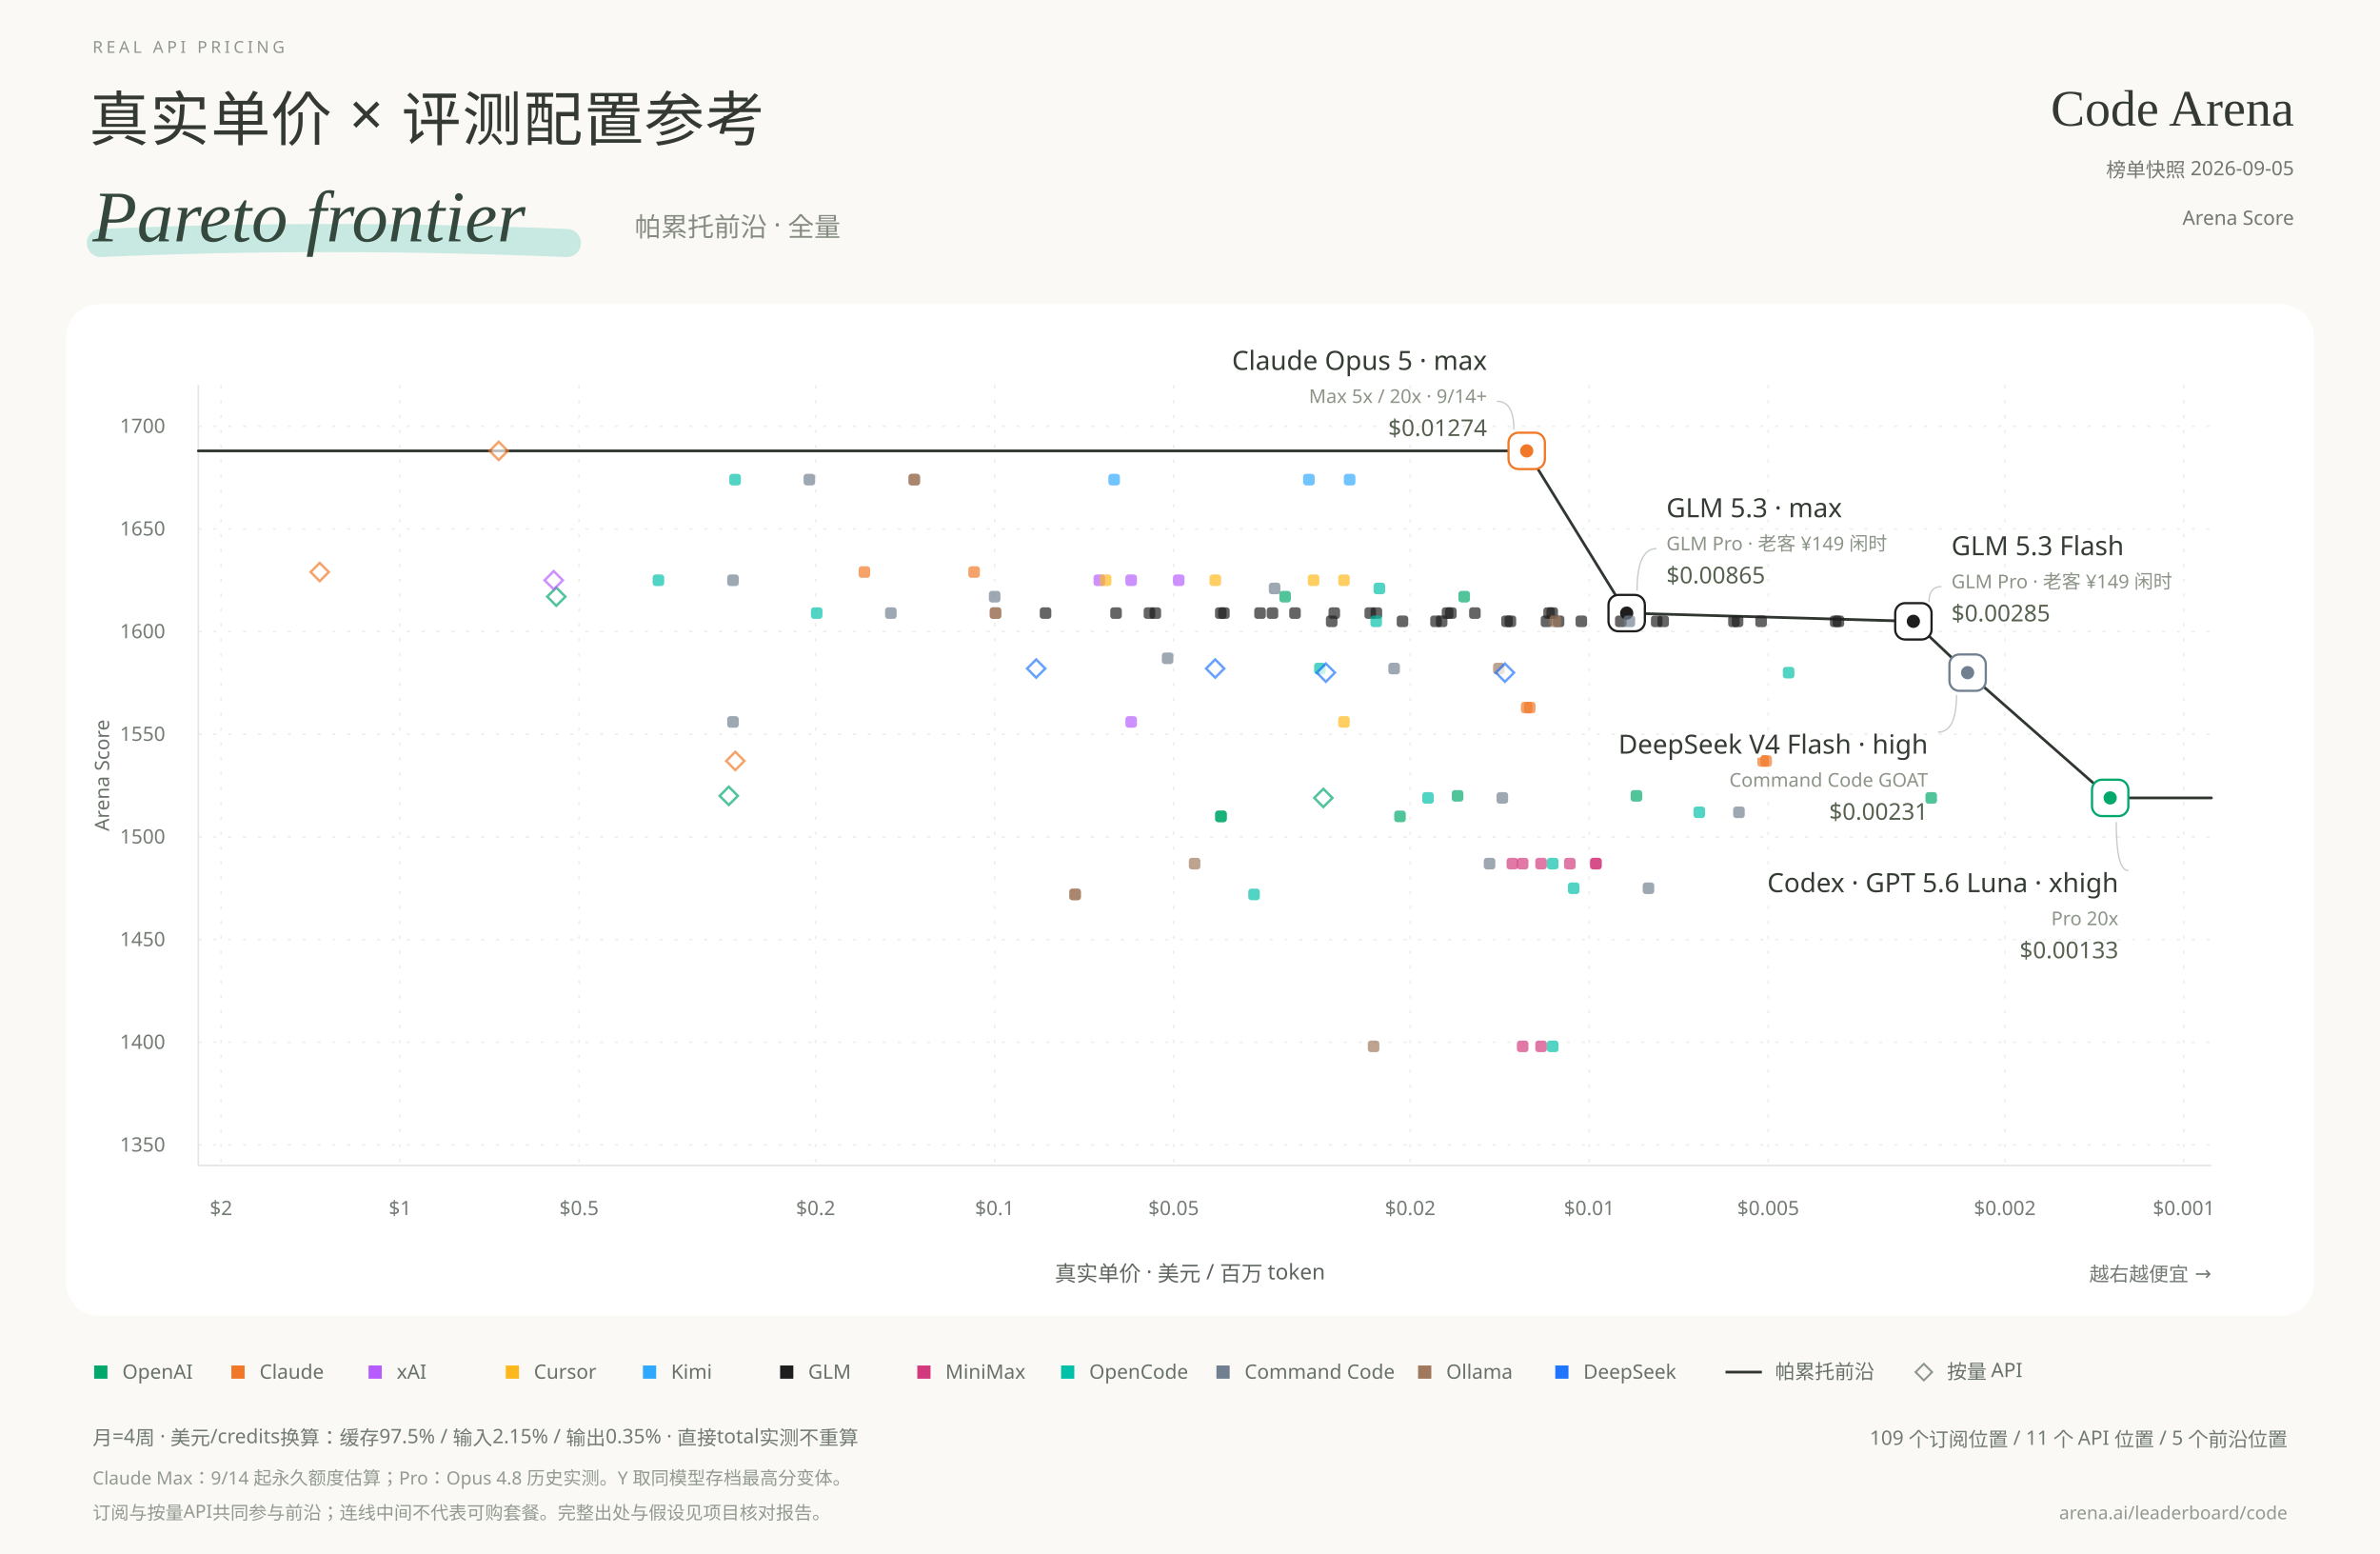
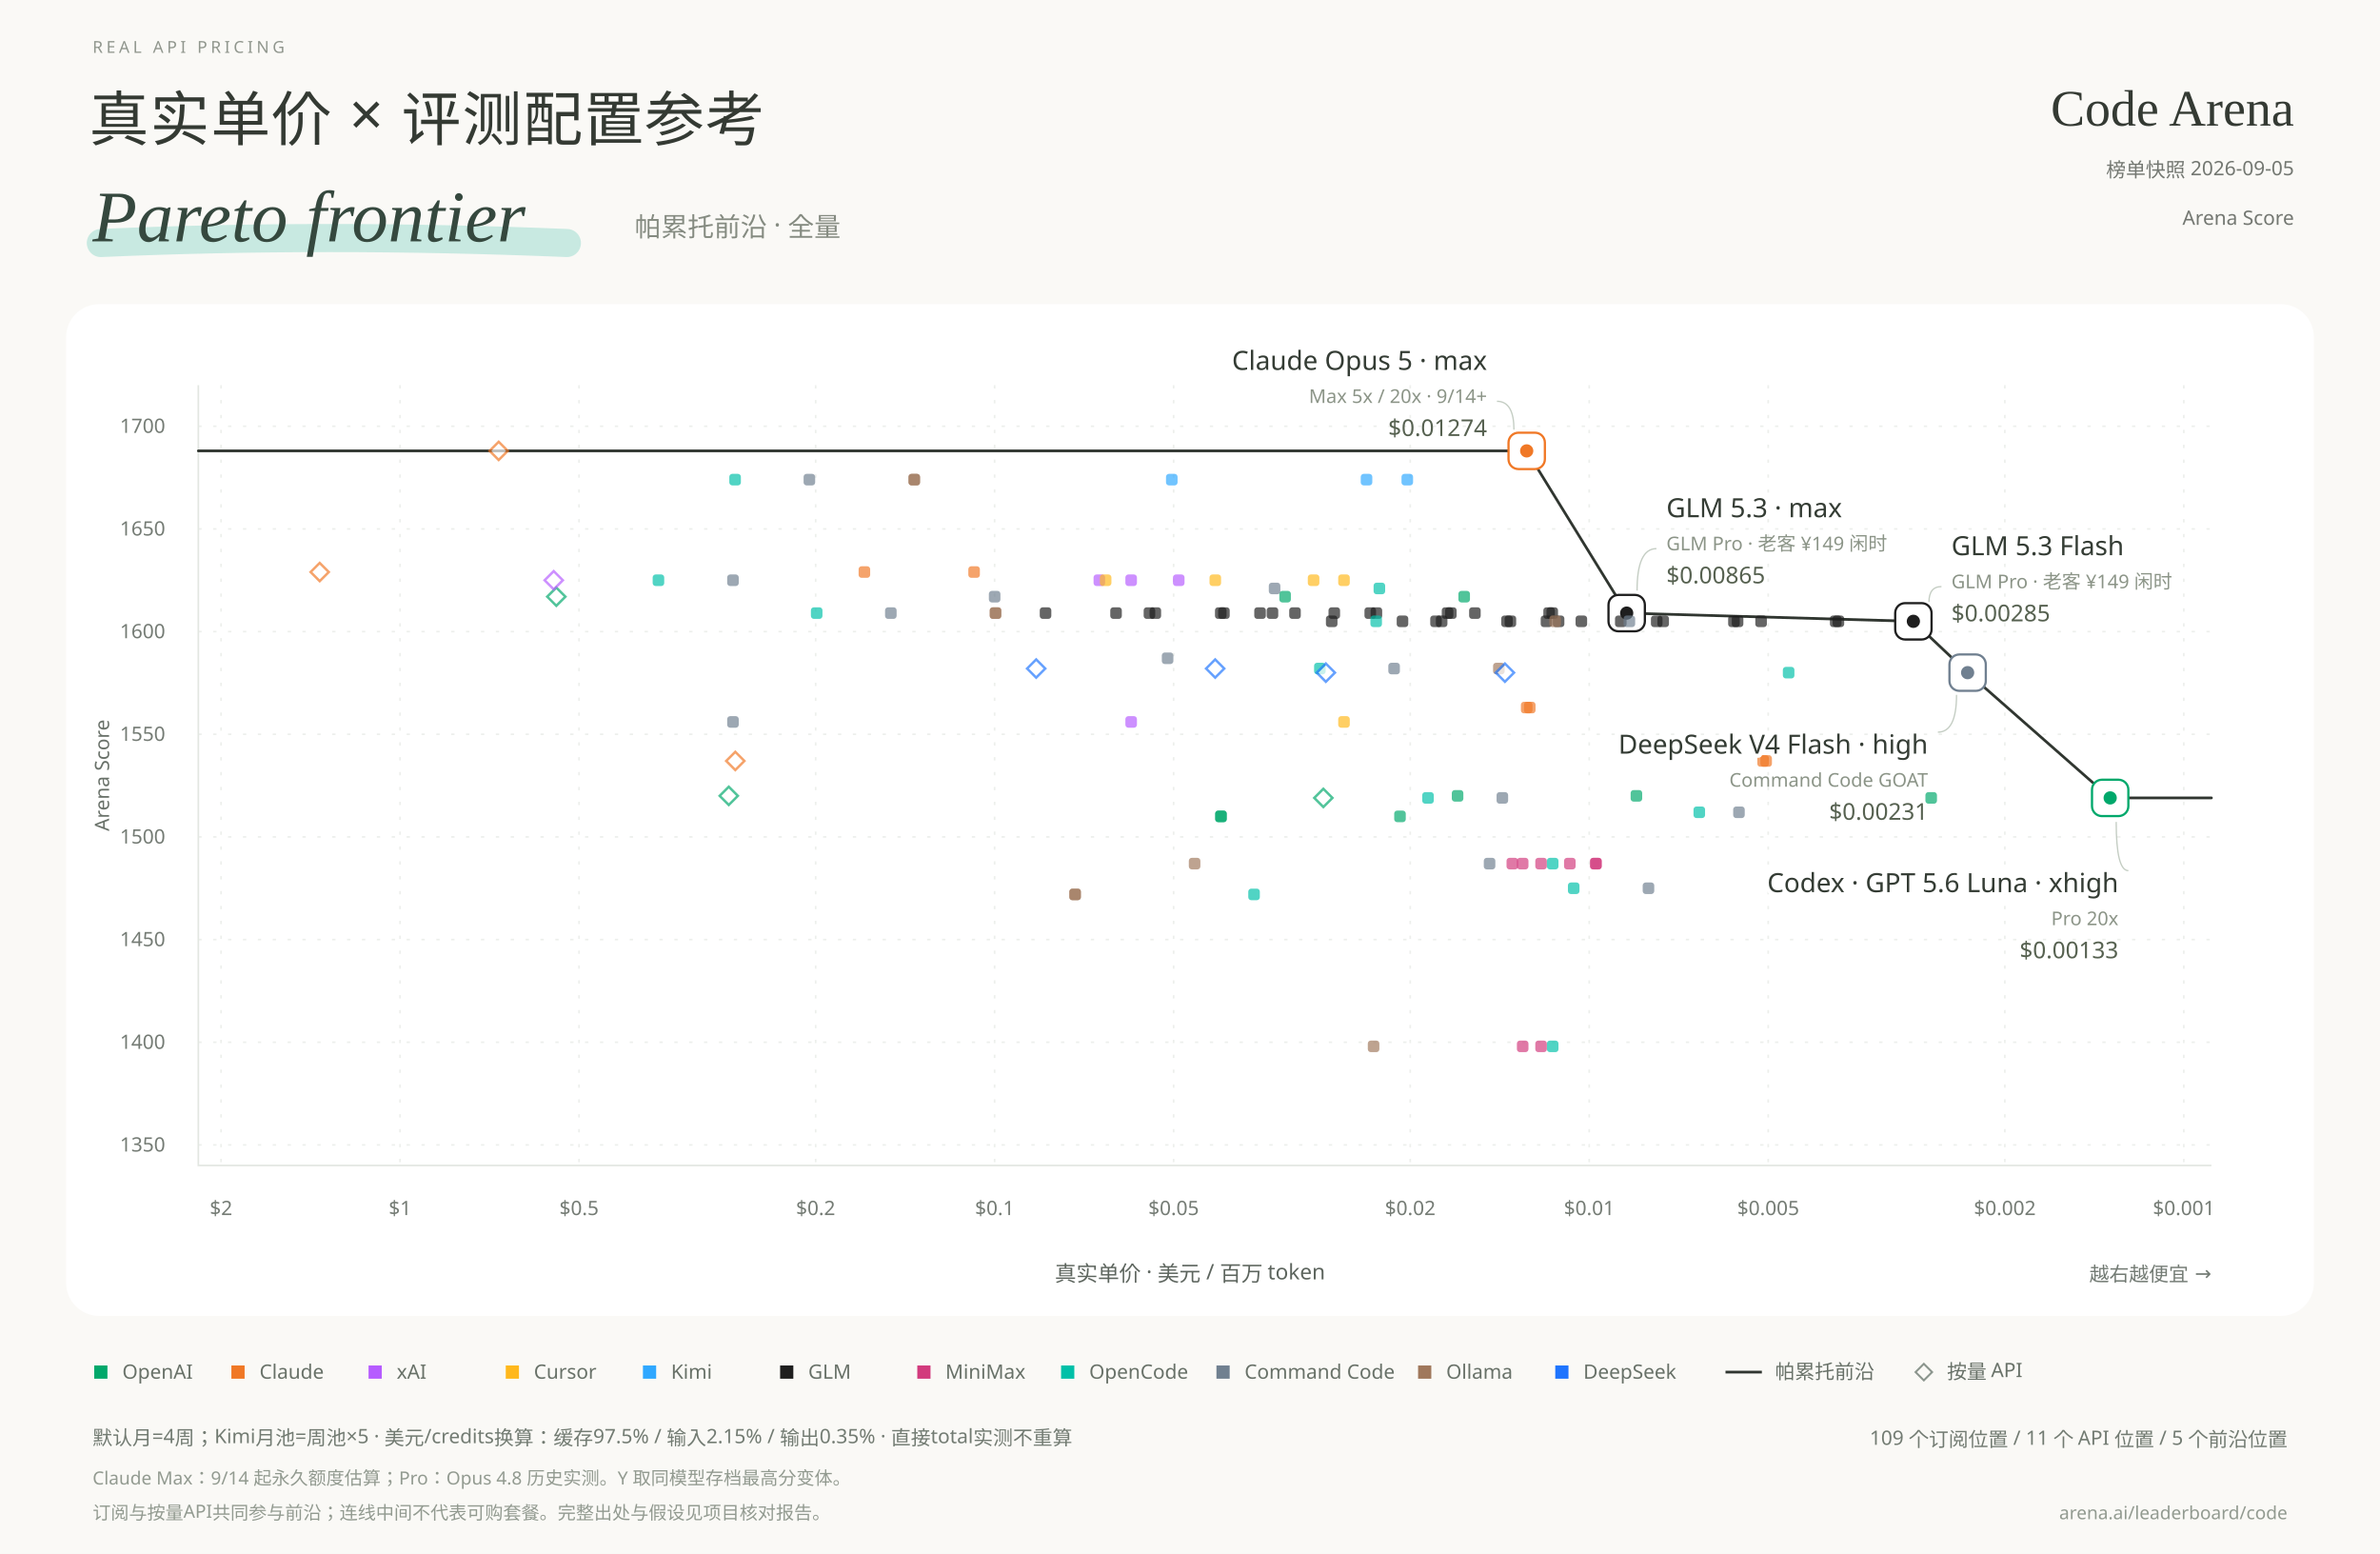
<svg xmlns="http://www.w3.org/2000/svg" width="1440" height="940" viewBox="0 0 1440 940" role="img" aria-labelledby="title desc">
  <style>text{font-family:"Microsoft YaHei","Segoe UI",sans-serif} .serif{font-family:"Times New Roman",serif} .number{font-family:"Segoe UI",sans-serif;font-variant-numeric:tabular-nums} .label-name{paint-order:stroke;stroke:#fff;stroke-width:5px;stroke-linejoin:round} .point:hover{opacity:1}</style>
  <rect width="1440" height="940" fill="#FAF9F6" />
  <text x="56.000" y="32.000" font-size="10" fill="#90968D" text-anchor="start" font-weight="400" letter-spacing="2.1">REAL API PRICING</text>
  <text x="54.000" y="85.000" font-size="36" fill="#343A33" text-anchor="start" font-weight="300" letter-spacing=".8">真实单价 × 评测配置参考</text>
  <path d="M61 147 Q197 141 343 147" stroke="#9FDDD0" stroke-width="17" stroke-linecap="round" opacity=".55" fill="none" />
  <text x="56.000" y="146.000" font-size="44" fill="#35483E" text-anchor="start" font-weight="400" class="serif" font-style="italic">Pareto frontier</text>
  <text x="384.000" y="143.000" font-size="16" fill="#858B81" text-anchor="start" font-weight="300">帕累托前沿 · 全量</text>
  <text x="1388.000" y="76.000" font-size="31" fill="#343A33" text-anchor="end" font-weight="400" class="serif">Code Arena</text>
  <text x="1388.000" y="107.000" font-size="12" fill="#737771" text-anchor="end" font-weight="400">榜单快照  2026-09-05</text>
  <text x="1388.000" y="136.000" font-size="12" fill="#737771" text-anchor="end" font-weight="400">Arena Score</text>
  <rect x="40" y="184" width="1360" height="612" rx="20" fill="#FFFFFF" />
  <path d="M1321.304 233V705" stroke="#E8EBE7" stroke-dasharray="2 7" opacity=".8" />
  <text x="1321.304" y="735.000" font-size="12" fill="#747B74" text-anchor="middle" font-weight="400" class="number">$0.001</text>
  <path d="M1213.008 233V705" stroke="#E8EBE7" stroke-dasharray="2 7" opacity=".8" />
  <text x="1213.008" y="735.000" font-size="12" fill="#747B74" text-anchor="middle" font-weight="400" class="number">$0.002</text>
  <path d="M1069.848 233V705" stroke="#E8EBE7" stroke-dasharray="2 7" opacity=".8" />
  <text x="1069.848" y="735.000" font-size="12" fill="#747B74" text-anchor="middle" font-weight="400" class="number">$0.005</text>
  <path d="M961.552 233V705" stroke="#E8EBE7" stroke-dasharray="2 7" opacity=".8" />
  <text x="961.552" y="735.000" font-size="12" fill="#747B74" text-anchor="middle" font-weight="400" class="number">$0.01</text>
  <path d="M853.255 233V705" stroke="#E8EBE7" stroke-dasharray="2 7" opacity=".8" />
  <text x="853.255" y="735.000" font-size="12" fill="#747B74" text-anchor="middle" font-weight="400" class="number">$0.02</text>
  <path d="M710.095 233V705" stroke="#E8EBE7" stroke-dasharray="2 7" opacity=".8" />
  <text x="710.095" y="735.000" font-size="12" fill="#747B74" text-anchor="middle" font-weight="400" class="number">$0.05</text>
  <path d="M601.799 233V705" stroke="#E8EBE7" stroke-dasharray="2 7" opacity=".8" />
  <text x="601.799" y="735.000" font-size="12" fill="#747B74" text-anchor="middle" font-weight="400" class="number">$0.1</text>
  <path d="M493.503 233V705" stroke="#E8EBE7" stroke-dasharray="2 7" opacity=".8" />
  <text x="493.503" y="735.000" font-size="12" fill="#747B74" text-anchor="middle" font-weight="400" class="number">$0.2</text>
  <path d="M350.343 233V705" stroke="#E8EBE7" stroke-dasharray="2 7" opacity=".8" />
  <text x="350.343" y="735.000" font-size="12" fill="#747B74" text-anchor="middle" font-weight="400" class="number">$0.5</text>
  <path d="M242.047 233V705" stroke="#E8EBE7" stroke-dasharray="2 7" opacity=".8" />
  <text x="242.047" y="735.000" font-size="12" fill="#747B74" text-anchor="middle" font-weight="400" class="number">$1</text>
  <path d="M133.751 233V705" stroke="#E8EBE7" stroke-dasharray="2 7" opacity=".8" />
  <text x="133.751" y="735.000" font-size="12" fill="#747B74" text-anchor="middle" font-weight="400" class="number">$2</text>
  <path d="M120 692.579H1338" stroke="#E8EBE7" stroke-dasharray="2 7" opacity=".8" />
  <text x="100.000" y="696.579" font-size="12" fill="#747B74" text-anchor="end" font-weight="400" class="number">1350</text>
  <path d="M120 630.474H1338" stroke="#E8EBE7" stroke-dasharray="2 7" opacity=".8" />
  <text x="100.000" y="634.474" font-size="12" fill="#747B74" text-anchor="end" font-weight="400" class="number">1400</text>
  <path d="M120 568.368H1338" stroke="#E8EBE7" stroke-dasharray="2 7" opacity=".8" />
  <text x="100.000" y="572.368" font-size="12" fill="#747B74" text-anchor="end" font-weight="400" class="number">1450</text>
  <path d="M120 506.263H1338" stroke="#E8EBE7" stroke-dasharray="2 7" opacity=".8" />
  <text x="100.000" y="510.263" font-size="12" fill="#747B74" text-anchor="end" font-weight="400" class="number">1500</text>
  <path d="M120 444.158H1338" stroke="#E8EBE7" stroke-dasharray="2 7" opacity=".8" />
  <text x="100.000" y="448.158" font-size="12" fill="#747B74" text-anchor="end" font-weight="400" class="number">1550</text>
  <path d="M120 382.053H1338" stroke="#E8EBE7" stroke-dasharray="2 7" opacity=".8" />
  <text x="100.000" y="386.053" font-size="12" fill="#747B74" text-anchor="end" font-weight="400" class="number">1600</text>
  <path d="M120 319.947H1338" stroke="#E8EBE7" stroke-dasharray="2 7" opacity=".8" />
  <text x="100.000" y="323.947" font-size="12" fill="#747B74" text-anchor="end" font-weight="400" class="number">1650</text>
  <path d="M120 257.842H1338" stroke="#E8EBE7" stroke-dasharray="2 7" opacity=".8" />
  <text x="100.000" y="261.842" font-size="12" fill="#747B74" text-anchor="end" font-weight="400" class="number">1700</text>
  <path d="M120 233V705H1338" fill="none" stroke="#E3E7E2" />
  <text x="66.000" y="469.000" font-size="12" fill="#697169" text-anchor="middle" font-weight="400" transform="rotate(-90 66 469.0)">Arena Score</text>
  <text x="720.000" y="775.000" font-size="13" fill="#5D655E" text-anchor="middle" font-weight="400">真实单价 · 美元 / 百万 token</text>
  <text x="1338.000" y="775.000" font-size="12" fill="#737B74" text-anchor="end" font-weight="400">越右越便宜 →</text>
  <path id="frontier" d="M120.000,272.747 L923.717,272.747 L984.210,370.874 L1157.672,375.842 L1190.494,406.895 L1276.748,482.663 L1338.000,482.663" fill="none" stroke="#303630" stroke-width="1.65" stroke-linecap="round" stroke-linejoin="round" />
  <g class="point" data-billing="subscription" data-frontier="false" data-price="0.03247" data-score="1617" data-x="777.545" data-y="360.937" transform="translate(777.545 360.937)">
    <rect x="-3.5" y="-3.5" width="7" height="7" rx="1.8" fill="#00A86B" opacity=".68" />
  </g>
  <g class="point" data-billing="subscription" data-frontier="false" data-price="0.01623" data-score="1617" data-x="885.889" data-y="360.937" transform="translate(885.889 360.937)">
    <rect x="-3.5" y="-3.5" width="7" height="7" rx="1.8" fill="#00A86B" opacity=".68" />
  </g>
  <g class="point" data-billing="subscription" data-frontier="false" data-price="0.00266" data-score="1519" data-x="1168.452" data-y="482.663" transform="translate(1168.452 482.663)">
    <rect x="-3.5" y="-3.5" width="7" height="7" rx="1.8" fill="#00A86B" opacity=".68" />
  </g>
  <g class="point" data-billing="subscription" data-frontier="true" data-price="0.00133" data-score="1519" data-x="1276.748" data-y="482.663" transform="translate(1276.748 482.663)">
    <rect x="-11" y="-11" width="22" height="22" rx="6" fill="#FFF" stroke="#00A86B" stroke-width="1.35" />
    <circle r="4" fill="#00A86B" />
  </g>
  <g class="point" data-billing="subscription" data-frontier="false" data-price="0.01259" data-score="1563" data-x="925.567" data-y="428.011" transform="translate(925.567 428.011)">
    <rect x="-3.5" y="-3.5" width="7" height="7" rx="1.8" fill="#F07826" opacity=".68" />
  </g>
  <g class="point" data-billing="subscription" data-frontier="true" data-price="0.01274" data-score="1688" data-x="923.717" data-y="272.747" transform="translate(923.717 272.747)">
    <rect x="-11" y="-11" width="22" height="22" rx="6" fill="#FFF" stroke="#F07826" stroke-width="1.35" />
    <circle r="4" fill="#F07826" />
  </g>
  <g class="point" data-billing="subscription" data-frontier="false" data-price="0.05894" data-score="1625" data-x="684.395" data-y="351.000" transform="translate(684.395 351.000)">
    <rect x="-3.5" y="-3.5" width="7" height="7" rx="1.8" fill="#B65CFF" opacity=".68" />
  </g>
  <g class="point" data-billing="subscription" data-frontier="false" data-price="0.04902" data-score="1625" data-x="713.188" data-y="351.000" transform="translate(713.188 351.000)">
    <rect x="-3.5" y="-3.5" width="7" height="7" rx="1.8" fill="#B65CFF" opacity=".68" />
  </g>
  <g class="point" data-billing="subscription" data-frontier="false" data-price="0.06667" data-score="1625" data-x="665.141" data-y="351.000" transform="translate(665.141 351.000)">
    <rect x="-3.5" y="-3.5" width="7" height="7" rx="1.8" fill="#B65CFF" opacity=".68" />
  </g>
  <g class="point" data-billing="subscription" data-frontier="false" data-price="0.02585" data-score="1625" data-x="813.168" data-y="351.000" transform="translate(813.168 351.000)">
    <rect x="-3.5" y="-3.5" width="7" height="7" rx="1.8" fill="#FFB81C" opacity=".68" />
  </g>
  <g class="point" data-billing="subscription" data-frontier="false" data-price="0.06506" data-score="1625" data-x="668.960" data-y="351.000" transform="translate(668.960 351.000)">
    <rect x="-3.5" y="-3.5" width="7" height="7" rx="1.8" fill="#FFB81C" opacity=".68" />
  </g>
  <g class="point" data-billing="subscription" data-frontier="false" data-price="0.04255" data-score="1625" data-x="735.303" data-y="351.000" transform="translate(735.303 351.000)">
    <rect x="-3.5" y="-3.5" width="7" height="7" rx="1.8" fill="#FFB81C" opacity=".68" />
  </g>
  <g class="point" data-billing="subscription" data-frontier="false" data-price="0.02908" data-score="1625" data-x="794.772" data-y="351.000" transform="translate(794.772 351.000)">
    <rect x="-3.5" y="-3.5" width="7" height="7" rx="1.8" fill="#FFB81C" opacity=".68" />
  </g>
-   <g class="point" data-billing="subscription" data-frontier="false" data-price="0.02529" data-score="1674" data-x="816.590" data-y="290.137" transform="translate(816.590 290.137)">
+   <g class="point" data-billing="subscription" data-frontier="false" data-price="0.02023" data-score="1674" data-x="851.469" data-y="290.137" transform="translate(851.469 290.137)">
    <rect x="-3.5" y="-3.5" width="7" height="7" rx="1.8" fill="#2FA8FF" opacity=".68" />
  </g>
-   <g class="point" data-billing="subscription" data-frontier="false" data-price="0.06295" data-score="1674" data-x="674.111" data-y="290.137" transform="translate(674.111 290.137)">
+   <g class="point" data-billing="subscription" data-frontier="false" data-price="0.05036" data-score="1674" data-x="708.975" data-y="290.137" transform="translate(708.975 290.137)">
    <rect x="-3.5" y="-3.5" width="7" height="7" rx="1.8" fill="#2FA8FF" opacity=".68" />
  </g>
-   <g class="point" data-billing="subscription" data-frontier="false" data-price="0.02961" data-score="1674" data-x="791.950" data-y="290.137" transform="translate(791.950 290.137)">
+   <g class="point" data-billing="subscription" data-frontier="false" data-price="0.02369" data-score="1674" data-x="826.801" data-y="290.137" transform="translate(826.801 290.137)">
    <rect x="-3.5" y="-3.5" width="7" height="7" rx="1.8" fill="#2FA8FF" opacity=".68" />
  </g>
  <g class="point" data-billing="subscription" data-frontier="false" data-price="0.08211" data-score="1609" data-x="632.595" data-y="370.874" transform="translate(632.595 370.874)">
    <rect x="-3.5" y="-3.5" width="7" height="7" rx="1.8" fill="#1E1E1E" opacity=".68" />
  </g>
  <g class="point" data-billing="subscription" data-frontier="false" data-price="0.05491" data-score="1609" data-x="695.460" data-y="370.874" transform="translate(695.460 370.874)">
    <rect x="-3.5" y="-3.5" width="7" height="7" rx="1.8" fill="#1E1E1E" opacity=".68" />
  </g>
  <g class="point" data-billing="subscription" data-frontier="false" data-price="0.04115" data-score="1609" data-x="740.531" data-y="370.874" transform="translate(740.531 370.874)">
    <rect x="-3.5" y="-3.5" width="7" height="7" rx="1.8" fill="#1E1E1E" opacity=".68" />
  </g>
  <g class="point" data-billing="subscription" data-frontier="false" data-price="0.02711" data-score="1605" data-x="805.732" data-y="375.842" transform="translate(805.732 375.842)">
    <rect x="-3.5" y="-3.5" width="7" height="7" rx="1.8" fill="#1E1E1E" opacity=".68" />
  </g>
  <g class="point" data-billing="subscription" data-frontier="false" data-price="0.0181" data-score="1605" data-x="868.851" data-y="375.842" transform="translate(868.851 375.842)">
    <rect x="-3.5" y="-3.5" width="7" height="7" rx="1.8" fill="#1E1E1E" opacity=".68" />
  </g>
  <g class="point" data-billing="subscription" data-frontier="false" data-price="0.01357" data-score="1605" data-x="913.856" data-y="375.842" transform="translate(913.856 375.842)">
    <rect x="-3.5" y="-3.5" width="7" height="7" rx="1.8" fill="#1E1E1E" opacity=".68" />
  </g>
  <g class="point" data-billing="subscription" data-frontier="false" data-price="0.0341" data-score="1609" data-x="769.892" data-y="370.874" transform="translate(769.892 370.874)">
    <rect x="-3.5" y="-3.5" width="7" height="7" rx="1.8" fill="#1E1E1E" opacity=".68" />
  </g>
  <g class="point" data-billing="subscription" data-frontier="false" data-price="0.0228" data-score="1609" data-x="832.784" data-y="370.874" transform="translate(832.784 370.874)">
    <rect x="-3.5" y="-3.5" width="7" height="7" rx="1.8" fill="#1E1E1E" opacity=".68" />
  </g>
  <g class="point" data-billing="subscription" data-frontier="false" data-price="0.01709" data-score="1609" data-x="877.822" data-y="370.874" transform="translate(877.822 370.874)">
    <rect x="-3.5" y="-3.5" width="7" height="7" rx="1.8" fill="#1E1E1E" opacity=".68" />
  </g>
  <g class="point" data-billing="subscription" data-frontier="false" data-price="0.01126" data-score="1605" data-x="943.010" data-y="375.842" transform="translate(943.010 375.842)">
    <rect x="-3.5" y="-3.5" width="7" height="7" rx="1.8" fill="#1E1E1E" opacity=".68" />
  </g>
  <g class="point" data-billing="subscription" data-frontier="false" data-price="0.00751" data-score="1605" data-x="1006.290" data-y="375.842" transform="translate(1006.290 375.842)">
    <rect x="-3.5" y="-3.5" width="7" height="7" rx="1.8" fill="#1E1E1E" opacity=".68" />
  </g>
  <g class="point" data-billing="subscription" data-frontier="false" data-price="0.00563" data-score="1605" data-x="1051.307" data-y="375.842" transform="translate(1051.307 375.842)">
    <rect x="-3.5" y="-3.5" width="7" height="7" rx="1.8" fill="#1E1E1E" opacity=".68" />
  </g>
  <g class="point" data-billing="subscription" data-frontier="false" data-price="0.06249" data-score="1609" data-x="675.257" data-y="370.874" transform="translate(675.257 370.874)">
    <rect x="-3.5" y="-3.5" width="7" height="7" rx="1.8" fill="#1E1E1E" opacity=".68" />
  </g>
  <g class="point" data-billing="subscription" data-frontier="false" data-price="0.04166" data-score="1609" data-x="738.606" data-y="370.874" transform="translate(738.606 370.874)">
    <rect x="-3.5" y="-3.5" width="7" height="7" rx="1.8" fill="#1E1E1E" opacity=".68" />
  </g>
  <g class="point" data-billing="subscription" data-frontier="false" data-price="0.03125" data-score="1609" data-x="783.528" data-y="370.874" transform="translate(783.528 370.874)">
    <rect x="-3.5" y="-3.5" width="7" height="7" rx="1.8" fill="#1E1E1E" opacity=".68" />
  </g>
  <g class="point" data-billing="subscription" data-frontier="false" data-price="0.02061" data-score="1605" data-x="848.561" data-y="375.842" transform="translate(848.561 375.842)">
    <rect x="-3.5" y="-3.5" width="7" height="7" rx="1.8" fill="#1E1E1E" opacity=".68" />
  </g>
  <g class="point" data-billing="subscription" data-frontier="false" data-price="0.01375" data-score="1605" data-x="911.797" data-y="375.842" transform="translate(911.797 375.842)">
    <rect x="-3.5" y="-3.5" width="7" height="7" rx="1.8" fill="#1E1E1E" opacity=".68" />
  </g>
  <g class="point" data-billing="subscription" data-frontier="false" data-price="0.01031" data-score="1605" data-x="956.782" data-y="375.842" transform="translate(956.782 375.842)">
    <rect x="-3.5" y="-3.5" width="7" height="7" rx="1.8" fill="#1E1E1E" opacity=".68" />
  </g>
  <g class="point" data-billing="subscription" data-frontier="false" data-price="0.01731" data-score="1609" data-x="875.824" data-y="370.874" transform="translate(875.824 370.874)">
    <rect x="-3.5" y="-3.5" width="7" height="7" rx="1.8" fill="#1E1E1E" opacity=".68" />
  </g>
  <g class="point" data-billing="subscription" data-frontier="false" data-price="0.01154" data-score="1609" data-x="939.173" data-y="370.874" transform="translate(939.173 370.874)">
    <rect x="-3.5" y="-3.5" width="7" height="7" rx="1.8" fill="#1E1E1E" opacity=".68" />
  </g>
  <g class="point" data-billing="subscription" data-frontier="true" data-price="0.00865" data-score="1609" data-x="984.210" data-y="370.874" transform="translate(984.210 370.874)">
    <rect x="-11" y="-11" width="22" height="22" rx="6" fill="#FFF" stroke="#1E1E1E" stroke-width="1.35" />
    <circle r="4" fill="#1E1E1E" />
  </g>
  <g class="point" data-billing="subscription" data-frontier="false" data-price="0.00571" data-score="1605" data-x="1049.102" data-y="375.842" transform="translate(1049.102 375.842)">
    <rect x="-3.5" y="-3.5" width="7" height="7" rx="1.8" fill="#1E1E1E" opacity=".68" />
  </g>
  <g class="point" data-billing="subscription" data-frontier="false" data-price="0.00381" data-score="1605" data-x="1112.315" data-y="375.842" transform="translate(1112.315 375.842)">
    <rect x="-3.5" y="-3.5" width="7" height="7" rx="1.8" fill="#1E1E1E" opacity=".68" />
  </g>
  <g class="point" data-billing="subscription" data-frontier="true" data-price="0.00285" data-score="1605" data-x="1157.672" data-y="375.842" transform="translate(1157.672 375.842)">
    <rect x="-11" y="-11" width="22" height="22" rx="6" fill="#FFF" stroke="#1E1E1E" stroke-width="1.35" />
    <circle r="4" fill="#1E1E1E" />
  </g>
  <g class="point" data-billing="subscription" data-frontier="false" data-price="0.05367" data-score="1609" data-x="699.029" data-y="370.874" transform="translate(699.029 370.874)">
    <rect x="-3.5" y="-3.5" width="7" height="7" rx="1.8" fill="#1E1E1E" opacity=".68" />
  </g>
  <g class="point" data-billing="subscription" data-frontier="false" data-price="0.03578" data-score="1609" data-x="762.378" data-y="370.874" transform="translate(762.378 370.874)">
    <rect x="-3.5" y="-3.5" width="7" height="7" rx="1.8" fill="#1E1E1E" opacity=".68" />
  </g>
  <g class="point" data-billing="subscription" data-frontier="false" data-price="0.02684" data-score="1609" data-x="807.296" data-y="370.874" transform="translate(807.296 370.874)">
    <rect x="-3.5" y="-3.5" width="7" height="7" rx="1.8" fill="#1E1E1E" opacity=".68" />
  </g>
  <g class="point" data-billing="subscription" data-frontier="false" data-price="0.01771" data-score="1605" data-x="872.254" data-y="375.842" transform="translate(872.254 375.842)">
    <rect x="-3.5" y="-3.5" width="7" height="7" rx="1.8" fill="#1E1E1E" opacity=".68" />
  </g>
  <g class="point" data-billing="subscription" data-frontier="false" data-price="0.0118" data-score="1605" data-x="935.692" data-y="375.842" transform="translate(935.692 375.842)">
    <rect x="-3.5" y="-3.5" width="7" height="7" rx="1.8" fill="#1E1E1E" opacity=".68" />
  </g>
  <g class="point" data-billing="subscription" data-frontier="false" data-price="0.00885" data-score="1605" data-x="980.639" data-y="375.842" transform="translate(980.639 375.842)">
    <rect x="-3.5" y="-3.5" width="7" height="7" rx="1.8" fill="#1E1E1E" opacity=".68" />
  </g>
  <g class="point" data-billing="subscription" data-frontier="false" data-price="0.02335" data-score="1609" data-x="829.059" data-y="370.874" transform="translate(829.059 370.874)">
    <rect x="-3.5" y="-3.5" width="7" height="7" rx="1.8" fill="#1E1E1E" opacity=".68" />
  </g>
  <g class="point" data-billing="subscription" data-frontier="false" data-price="0.01557" data-score="1609" data-x="892.375" data-y="370.874" transform="translate(892.375 370.874)">
    <rect x="-3.5" y="-3.5" width="7" height="7" rx="1.8" fill="#1E1E1E" opacity=".68" />
  </g>
  <g class="point" data-billing="subscription" data-frontier="false" data-price="0.01168" data-score="1609" data-x="937.289" data-y="370.874" transform="translate(937.289 370.874)">
    <rect x="-3.5" y="-3.5" width="7" height="7" rx="1.8" fill="#1E1E1E" opacity=".68" />
  </g>
  <g class="point" data-billing="subscription" data-frontier="false" data-price="0.0077" data-score="1605" data-x="1002.387" data-y="375.842" transform="translate(1002.387 375.842)">
    <rect x="-3.5" y="-3.5" width="7" height="7" rx="1.8" fill="#1E1E1E" opacity=".68" />
  </g>
  <g class="point" data-billing="subscription" data-frontier="false" data-price="0.00514" data-score="1605" data-x="1065.533" data-y="375.842" transform="translate(1065.533 375.842)">
    <rect x="-3.5" y="-3.5" width="7" height="7" rx="1.8" fill="#1E1E1E" opacity=".68" />
  </g>
  <g class="point" data-billing="subscription" data-frontier="false" data-price="0.00385" data-score="1605" data-x="1110.683" data-y="375.842" transform="translate(1110.683 375.842)">
    <rect x="-3.5" y="-3.5" width="7" height="7" rx="1.8" fill="#1E1E1E" opacity=".68" />
  </g>
  <g class="point" data-billing="subscription" data-frontier="false" data-price="0.01205" data-score="1487" data-x="932.416" data-y="522.411" transform="translate(932.416 522.411)">
    <rect x="-3.5" y="-3.5" width="7" height="7" rx="1.8" fill="#D23A7D" opacity=".68" />
  </g>
  <g class="point" data-billing="subscription" data-frontier="false" data-price="0.00975" data-score="1487" data-x="965.507" data-y="522.411" transform="translate(965.507 522.411)">
    <rect x="-3.5" y="-3.5" width="7" height="7" rx="1.8" fill="#D23A7D" opacity=".68" />
  </g>
  <g class="point" data-billing="subscription" data-frontier="false" data-price="0.00974" data-score="1487" data-x="965.667" data-y="522.411" transform="translate(965.667 522.411)">
    <rect x="-3.5" y="-3.5" width="7" height="7" rx="1.8" fill="#D23A7D" opacity=".68" />
  </g>
  <g class="point" data-billing="subscription" data-frontier="false" data-price="0.01294" data-score="1487" data-x="921.283" data-y="522.411" transform="translate(921.283 522.411)">
    <rect x="-3.5" y="-3.5" width="7" height="7" rx="1.8" fill="#D23A7D" opacity=".68" />
  </g>
  <g class="point" data-billing="subscription" data-frontier="false" data-price="0.01078" data-score="1487" data-x="949.817" data-y="522.411" transform="translate(949.817 522.411)">
    <rect x="-3.5" y="-3.5" width="7" height="7" rx="1.8" fill="#D23A7D" opacity=".68" />
  </g>
  <g class="point" data-billing="subscription" data-frontier="false" data-price="0.01347" data-score="1487" data-x="915.011" data-y="522.411" transform="translate(915.011 522.411)">
    <rect x="-3.5" y="-3.5" width="7" height="7" rx="1.8" fill="#D23A7D" opacity=".68" />
  </g>
  <g class="point" data-billing="subscription" data-frontier="false" data-price="0.36765" data-score="1625" data-x="398.383" data-y="351.000" transform="translate(398.383 351.000)">
    <rect x="-3.5" y="-3.5" width="7" height="7" rx="1.8" fill="#00C0A8" opacity=".68" />
  </g>
  <g class="point" data-billing="subscription" data-frontier="false" data-price="0.01867" data-score="1519" data-x="864.007" data-y="482.663" transform="translate(864.007 482.663)">
    <rect x="-3.5" y="-3.5" width="7" height="7" rx="1.8" fill="#00C0A8" opacity=".68" />
  </g>
  <g class="point" data-billing="subscription" data-frontier="false" data-price="0.02282" data-score="1605" data-x="832.647" data-y="375.842" transform="translate(832.647 375.842)">
    <rect x="-3.5" y="-3.5" width="7" height="7" rx="1.8" fill="#00C0A8" opacity=".68" />
  </g>
  <g class="point" data-billing="subscription" data-frontier="false" data-price="0.1992" data-score="1609" data-x="494.129" data-y="370.874" transform="translate(494.129 370.874)">
    <rect x="-3.5" y="-3.5" width="7" height="7" rx="1.8" fill="#00C0A8" opacity=".68" />
  </g>
  <g class="point" data-billing="subscription" data-frontier="false" data-price="0.27322" data-score="1674" data-x="444.763" data-y="290.137" transform="translate(444.763 290.137)">
    <rect x="-3.5" y="-3.5" width="7" height="7" rx="1.8" fill="#00C0A8" opacity=".68" />
  </g>
  <g class="point" data-billing="subscription" data-frontier="false" data-price="0.03662" data-score="1472" data-x="758.753" data-y="541.042" transform="translate(758.753 541.042)">
    <rect x="-3.5" y="-3.5" width="7" height="7" rx="1.8" fill="#00C0A8" opacity=".68" />
  </g>
  <g class="point" data-billing="subscription" data-frontier="false" data-price="0.01062" data-score="1475" data-x="952.153" data-y="537.316" transform="translate(952.153 537.316)">
    <rect x="-3.5" y="-3.5" width="7" height="7" rx="1.8" fill="#00C0A8" opacity=".68" />
  </g>
  <g class="point" data-billing="subscription" data-frontier="false" data-price="0.01152" data-score="1487" data-x="939.444" data-y="522.411" transform="translate(939.444 522.411)">
    <rect x="-3.5" y="-3.5" width="7" height="7" rx="1.8" fill="#00C0A8" opacity=".68" />
  </g>
  <g class="point" data-billing="subscription" data-frontier="false" data-price="0.01152" data-score="1398" data-x="939.444" data-y="632.958" transform="translate(939.444 632.958)">
    <rect x="-3.5" y="-3.5" width="7" height="7" rx="1.8" fill="#00C0A8" opacity=".68" />
  </g>
  <g class="point" data-billing="subscription" data-frontier="false" data-price="0.02838" data-score="1582" data-x="798.579" data-y="404.411" transform="translate(798.579 404.411)">
    <rect x="-3.5" y="-3.5" width="7" height="7" rx="1.8" fill="#00C0A8" opacity=".68" />
  </g>
  <g class="point" data-billing="subscription" data-frontier="false" data-price="0.00462" data-score="1580" data-x="1082.197" data-y="406.895" transform="translate(1082.197 406.895)">
    <rect x="-3.5" y="-3.5" width="7" height="7" rx="1.8" fill="#00C0A8" opacity=".68" />
  </g>
  <g class="point" data-billing="subscription" data-frontier="false" data-price="0.02254" data-score="1621" data-x="834.576" data-y="355.968" transform="translate(834.576 355.968)">
    <rect x="-3.5" y="-3.5" width="7" height="7" rx="1.8" fill="#00C0A8" opacity=".68" />
  </g>
  <g class="point" data-billing="subscription" data-frontier="false" data-price="0.00653" data-score="1512" data-x="1028.137" data-y="491.358" transform="translate(1028.137 491.358)">
    <rect x="-3.5" y="-3.5" width="7" height="7" rx="1.8" fill="#00C0A8" opacity=".68" />
  </g>
  <g class="point" data-billing="subscription" data-frontier="false" data-price="0.1" data-score="1617" data-x="601.799" data-y="360.937" transform="translate(601.799 360.937)">
    <rect x="-3.5" y="-3.5" width="7" height="7" rx="1.8" fill="#708090" opacity=".68" />
  </g>
  <g class="point" data-billing="subscription" data-frontier="false" data-price="0.0056" data-score="1512" data-x="1052.141" data-y="491.358" transform="translate(1052.141 491.358)">
    <rect x="-3.5" y="-3.5" width="7" height="7" rx="1.8" fill="#708090" opacity=".68" />
  </g>
  <g class="point" data-billing="subscription" data-frontier="true" data-price="0.00231" data-score="1580" data-x="1190.494" data-y="406.895" transform="translate(1190.494 406.895)">
    <rect x="-11" y="-11" width="22" height="22" rx="6" fill="#FFF" stroke="#708090" stroke-width="1.35" />
    <circle r="4" fill="#708090" />
  </g>
  <g class="point" data-billing="subscription" data-frontier="false" data-price="0.01471" data-score="1487" data-x="901.253" data-y="522.411" transform="translate(901.253 522.411)">
    <rect x="-3.5" y="-3.5" width="7" height="7" rx="1.8" fill="#708090" opacity=".68" />
  </g>
  <g class="point" data-billing="subscription" data-frontier="false" data-price="0.00856" data-score="1605" data-x="985.844" data-y="375.842" transform="translate(985.844 375.842)">
    <rect x="-3.5" y="-3.5" width="7" height="7" rx="1.8" fill="#708090" opacity=".68" />
  </g>
  <g class="point" data-billing="subscription" data-frontier="false" data-price="0.02129" data-score="1582" data-x="843.490" data-y="404.411" transform="translate(843.490 404.411)">
    <rect x="-3.5" y="-3.5" width="7" height="7" rx="1.8" fill="#708090" opacity=".68" />
  </g>
  <g class="point" data-billing="subscription" data-frontier="false" data-price="0.014" data-score="1519" data-x="908.982" data-y="482.663" transform="translate(908.982 482.663)">
    <rect x="-3.5" y="-3.5" width="7" height="7" rx="1.8" fill="#708090" opacity=".68" />
  </g>
  <g class="point" data-billing="subscription" data-frontier="false" data-price="0.00795" data-score="1475" data-x="997.395" data-y="537.316" transform="translate(997.395 537.316)">
    <rect x="-3.5" y="-3.5" width="7" height="7" rx="1.8" fill="#708090" opacity=".68" />
  </g>
  <g class="point" data-billing="subscription" data-frontier="false" data-price="0.03382" data-score="1621" data-x="771.180" data-y="355.968" transform="translate(771.180 355.968)">
    <rect x="-3.5" y="-3.5" width="7" height="7" rx="1.8" fill="#708090" opacity=".68" />
  </g>
  <g class="point" data-billing="subscription" data-frontier="false" data-price="0.14948" data-score="1609" data-x="538.993" data-y="370.874" transform="translate(538.993 370.874)">
    <rect x="-3.5" y="-3.5" width="7" height="7" rx="1.8" fill="#708090" opacity=".68" />
  </g>
  <g class="point" data-billing="subscription" data-frontier="false" data-price="0.20492" data-score="1674" data-x="489.706" data-y="290.137" transform="translate(489.706 290.137)">
    <rect x="-3.5" y="-3.5" width="7" height="7" rx="1.8" fill="#708090" opacity=".68" />
  </g>
  <g class="point" data-billing="subscription" data-frontier="false" data-price="0.27548" data-score="1556" data-x="443.476" data-y="436.705" transform="translate(443.476 436.705)">
    <rect x="-3.5" y="-3.5" width="7" height="7" rx="1.8" fill="#708090" opacity=".68" />
  </g>
  <g class="point" data-billing="subscription" data-frontier="false" data-price="0.27548" data-score="1625" data-x="443.476" data-y="351.000" transform="translate(443.476 351.000)">
    <rect x="-3.5" y="-3.5" width="7" height="7" rx="1.8" fill="#708090" opacity=".68" />
  </g>
  <g class="point" data-billing="subscription" data-frontier="false" data-price="0.05118" data-score="1587" data-x="706.451" data-y="398.200" transform="translate(706.451 398.200)">
    <rect x="-3.5" y="-3.5" width="7" height="7" rx="1.8" fill="#708090" opacity=".68" />
  </g>
  <g class="point" data-billing="subscription" data-frontier="false" data-price="0.01419" data-score="1582" data-x="906.876" data-y="404.411" transform="translate(906.876 404.411)">
    <rect x="-3.5" y="-3.5" width="7" height="7" rx="1.8" fill="#A0785C" opacity=".68" />
  </g>
  <g class="point" data-billing="subscription" data-frontier="false" data-price="0.09965" data-score="1609" data-x="602.347" data-y="370.874" transform="translate(602.347 370.874)">
    <rect x="-3.5" y="-3.5" width="7" height="7" rx="1.8" fill="#A0785C" opacity=".68" />
  </g>
  <g class="point" data-billing="subscription" data-frontier="false" data-price="0.01141" data-score="1605" data-x="940.943" data-y="375.842" transform="translate(940.943 375.842)">
    <rect x="-3.5" y="-3.5" width="7" height="7" rx="1.8" fill="#A0785C" opacity=".68" />
  </g>
  <g class="point" data-billing="subscription" data-frontier="false" data-price="0.13652" data-score="1674" data-x="553.162" data-y="290.137" transform="translate(553.162 290.137)">
    <rect x="-3.5" y="-3.5" width="7" height="7" rx="1.8" fill="#A0785C" opacity=".68" />
  </g>
  <g class="point" data-billing="subscription" data-frontier="false" data-price="0.07323" data-score="1472" data-x="650.478" data-y="541.042" transform="translate(650.478 541.042)">
    <rect x="-3.5" y="-3.5" width="7" height="7" rx="1.8" fill="#A0785C" opacity=".68" />
  </g>
  <g class="point" data-billing="subscription" data-frontier="false" data-price="0.0461" data-score="1487" data-x="722.784" data-y="522.411" transform="translate(722.784 522.411)">
    <rect x="-3.5" y="-3.5" width="7" height="7" rx="1.8" fill="#A0785C" opacity=".68" />
  </g>
  <g class="point" data-billing="subscription" data-frontier="false" data-price="0.02305" data-score="1398" data-x="831.080" data-y="632.958" transform="translate(831.080 632.958)">
    <rect x="-3.5" y="-3.5" width="7" height="7" rx="1.8" fill="#A0785C" opacity=".68" />
  </g>
  <g class="point" data-billing="subscription" data-frontier="false" data-price="0.09967" data-score="1609" data-x="602.316" data-y="370.874" transform="translate(602.316 370.874)">
    <rect x="-3.5" y="-3.5" width="7" height="7" rx="1.8" fill="#A0785C" opacity=".68" />
  </g>
  <g class="point" data-billing="subscription" data-frontier="false" data-price="0.1365" data-score="1674" data-x="553.185" data-y="290.137" transform="translate(553.185 290.137)">
    <rect x="-3.5" y="-3.5" width="7" height="7" rx="1.8" fill="#A0785C" opacity=".68" />
  </g>
  <g class="point" data-billing="subscription" data-frontier="false" data-price="0.07322" data-score="1472" data-x="650.499" data-y="541.042" transform="translate(650.499 541.042)">
    <rect x="-3.5" y="-3.5" width="7" height="7" rx="1.8" fill="#A0785C" opacity=".68" />
  </g>
  <g class="point" data-billing="subscription" data-frontier="false" data-price="0.01665" data-score="1520" data-x="881.897" data-y="481.421" transform="translate(881.897 481.421)">
    <rect x="-3.5" y="-3.5" width="7" height="7" rx="1.8" fill="#00A86B" opacity=".68" />
  </g>
  <g class="point" data-billing="subscription" data-frontier="false" data-price="0.04162" data-score="1510" data-x="738.756" data-y="493.842" transform="translate(738.756 493.842)">
    <rect x="-3.5" y="-3.5" width="7" height="7" rx="1.8" fill="#00A86B" opacity=".68" />
  </g>
  <g class="point" data-billing="subscription" data-frontier="false" data-price="0.04163" data-score="1510" data-x="738.719" data-y="493.842" transform="translate(738.719 493.842)">
    <rect x="-3.5" y="-3.5" width="7" height="7" rx="1.8" fill="#00A86B" opacity=".68" />
  </g>
  <g class="point" data-billing="subscription" data-frontier="false" data-price="0.00833" data-score="1520" data-x="990.100" data-y="481.421" transform="translate(990.100 481.421)">
    <rect x="-3.5" y="-3.5" width="7" height="7" rx="1.8" fill="#00A86B" opacity=".68" />
  </g>
  <g class="point" data-billing="subscription" data-frontier="false" data-price="0.02081" data-score="1510" data-x="847.052" data-y="493.842" transform="translate(847.052 493.842)">
    <rect x="-3.5" y="-3.5" width="7" height="7" rx="1.8" fill="#00A86B" opacity=".68" />
  </g>
  <g class="point" data-billing="subscription" data-frontier="false" data-price="0.00504" data-score="1537" data-x="1068.603" data-y="460.305" transform="translate(1068.603 460.305)">
    <rect x="-3.5" y="-3.5" width="7" height="7" rx="1.8" fill="#F07826" opacity=".68" />
  </g>
  <g class="point" data-billing="subscription" data-frontier="false" data-price="0.0051" data-score="1537" data-x="1066.754" data-y="460.305" transform="translate(1066.754 460.305)">
    <rect x="-3.5" y="-3.5" width="7" height="7" rx="1.8" fill="#F07826" opacity=".68" />
  </g>
  <g class="point" data-billing="subscription" data-frontier="false" data-price="0.01274" data-score="1563" data-x="923.717" data-y="428.011" transform="translate(923.717 428.011)">
    <rect x="-3.5" y="-3.5" width="7" height="7" rx="1.8" fill="#F07826" opacity=".68" />
  </g>
  <g class="point" data-billing="subscription" data-frontier="false" data-price="0.1656" data-score="1629" data-x="522.992" data-y="346.032" transform="translate(522.992 346.032)">
    <rect x="-3.5" y="-3.5" width="7" height="7" rx="1.8" fill="#F07826" opacity=".68" />
  </g>
  <g class="point" data-billing="subscription" data-frontier="false" data-price="0.10828" data-score="1629" data-x="589.370" data-y="346.032" transform="translate(589.370 346.032)">
    <rect x="-3.5" y="-3.5" width="7" height="7" rx="1.8" fill="#F07826" opacity=".68" />
  </g>
  <g class="point" data-billing="subscription" data-frontier="false" data-price="0.02585" data-score="1556" data-x="813.168" data-y="436.705" transform="translate(813.168 436.705)">
    <rect x="-3.5" y="-3.5" width="7" height="7" rx="1.8" fill="#FFB81C" opacity=".68" />
  </g>
  <g class="point" data-billing="subscription" data-frontier="false" data-price="0.05894" data-score="1556" data-x="684.395" data-y="436.705" transform="translate(684.395 436.705)">
    <rect x="-3.5" y="-3.5" width="7" height="7" rx="1.8" fill="#B65CFF" opacity=".68" />
  </g>
  <g class="point" data-billing="subscription" data-frontier="false" data-price="0.01205" data-score="1398" data-x="932.416" data-y="632.958" transform="translate(932.416 632.958)">
    <rect x="-3.5" y="-3.5" width="7" height="7" rx="1.8" fill="#D23A7D" opacity=".68" />
  </g>
  <g class="point" data-billing="subscription" data-frontier="false" data-price="0.01294" data-score="1398" data-x="921.283" data-y="632.958" transform="translate(921.283 632.958)">
    <rect x="-3.5" y="-3.5" width="7" height="7" rx="1.8" fill="#D23A7D" opacity=".68" />
  </g>
  <g class="point" data-billing="metered" data-frontier="false" data-price="0.01386" data-score="1580" data-x="910.552" data-y="406.895" transform="translate(910.552 406.895)">
    <path d="M0 -5.5L5.5 0 0 5.5 -5.5 0Z" fill="white" stroke="#1F75FE" stroke-width="1.5" opacity=".68" />
  </g>
  <g class="point" data-billing="metered" data-frontier="false" data-price="0.02773" data-score="1580" data-x="802.199" data-y="406.895" transform="translate(802.199 406.895)">
    <path d="M0 -5.5L5.5 0 0 5.5 -5.5 0Z" fill="white" stroke="#1F75FE" stroke-width="1.5" opacity=".68" />
  </g>
  <g class="point" data-billing="metered" data-frontier="false" data-price="0.04257" data-score="1582" data-x="735.230" data-y="404.411" transform="translate(735.230 404.411)">
    <path d="M0 -5.5L5.5 0 0 5.5 -5.5 0Z" fill="white" stroke="#1F75FE" stroke-width="1.5" opacity=".68" />
  </g>
  <g class="point" data-billing="metered" data-frontier="false" data-price="0.08514" data-score="1582" data-x="626.934" data-y="404.411" transform="translate(626.934 404.411)">
    <path d="M0 -5.5L5.5 0 0 5.5 -5.5 0Z" fill="white" stroke="#1F75FE" stroke-width="1.5" opacity=".68" />
  </g>
  <g class="point" data-billing="metered" data-frontier="false" data-price="0.546" data-score="1617" data-x="336.592" data-y="360.937" transform="translate(336.592 360.937)">
    <path d="M0 -5.5L5.5 0 0 5.5 -5.5 0Z" fill="white" stroke="#00A86B" stroke-width="1.5" opacity=".68" />
  </g>
  <g class="point" data-billing="metered" data-frontier="false" data-price="0.5515" data-score="1625" data-x="335.027" data-y="351.000" transform="translate(335.027 351.000)">
    <path d="M0 -5.5L5.5 0 0 5.5 -5.5 0Z" fill="white" stroke="#B65CFF" stroke-width="1.5" opacity=".68" />
  </g>
  <g class="point" data-billing="metered" data-frontier="false" data-price="0.6825" data-score="1688" data-x="301.729" data-y="272.747" transform="translate(301.729 272.747)">
    <path d="M0 -5.5L5.5 0 0 5.5 -5.5 0Z" fill="white" stroke="#F07826" stroke-width="1.5" opacity=".68" />
  </g>
  <g class="point" data-billing="metered" data-frontier="false" data-price="0.273" data-score="1537" data-x="444.889" data-y="460.305" transform="translate(444.889 460.305)">
    <path d="M0 -5.5L5.5 0 0 5.5 -5.5 0Z" fill="white" stroke="#F07826" stroke-width="1.5" opacity=".68" />
  </g>
  <g class="point" data-billing="metered" data-frontier="false" data-price="1.365" data-score="1629" data-x="193.433" data-y="346.032" transform="translate(193.433 346.032)">
    <path d="M0 -5.5L5.5 0 0 5.5 -5.5 0Z" fill="white" stroke="#F07826" stroke-width="1.5" opacity=".68" />
  </g>
  <g class="point" data-billing="metered" data-frontier="false" data-price="0.28" data-score="1520" data-x="440.933" data-y="481.421" transform="translate(440.933 481.421)">
    <path d="M0 -5.5L5.5 0 0 5.5 -5.5 0Z" fill="white" stroke="#00A86B" stroke-width="1.5" opacity=".68" />
  </g>
  <g class="point" data-billing="metered" data-frontier="false" data-price="0.028" data-score="1519" data-x="800.685" data-y="482.663" transform="translate(800.685 482.663)">
    <path d="M0 -5.5L5.5 0 0 5.5 -5.5 0Z" fill="white" stroke="#00A86B" stroke-width="1.5" opacity=".68" />
  </g>
  <g class="front-label" data-model="claude-opus-5">
    <path d="M915.999,259.885Q915.999,242.747 905.717,242.747" stroke="#C4CDC3" stroke-width=".8" fill="none" />
    <text x="899.717" y="223.747" font-size="16" fill="#343C34" text-anchor="end" font-weight="400" class="label-name">Claude Opus 5 · max</text>
    <text x="899.717" y="243.747" font-size="11.5" fill="#8B9487" text-anchor="end" font-weight="400">Max 5x / 20x · 9/14+</text>
    <text x="899.717" y="263.747" font-size="14" fill="#566150" text-anchor="end" font-weight="400" class="number">$0.01274</text>
  </g>
  <g class="front-label" data-model="glm-5.3">
    <path d="M990.496,357.254Q990.496,331.874 1002.210,331.874" stroke="#C4CDC3" stroke-width=".8" fill="none" />
    <text x="1008.210" y="312.874" font-size="16" fill="#343C34" text-anchor="start" font-weight="400" class="label-name">GLM 5.3 · max</text>
    <text x="1008.210" y="332.874" font-size="11.5" fill="#8B9487" text-anchor="start" font-weight="400">GLM Pro · 老客 ¥149 闲时</text>
    <text x="1008.210" y="352.874" font-size="14" fill="#566150" text-anchor="start" font-weight="400" class="number">$0.00865</text>
  </g>
  <g class="front-label" data-model="glm-5.3-flash">
    <path d="M1167.110,364.183Q1167.110,354.842 1174.672,354.842" stroke="#C4CDC3" stroke-width=".8" fill="none" />
    <text x="1180.672" y="335.842" font-size="16" fill="#343C34" text-anchor="start" font-weight="400" class="label-name">GLM 5.3 Flash</text>
    <text x="1180.672" y="355.842" font-size="11.5" fill="#8B9487" text-anchor="start" font-weight="400">GLM Pro · 老客 ¥149 闲时</text>
    <text x="1180.672" y="375.842" font-size="14" fill="#566150" text-anchor="start" font-weight="400" class="number">$0.00285</text>
  </g>
  <g class="front-label" data-model="deepseek-v4-flash">
    <path d="M1183.785,420.311Q1183.785,442.895 1172.494,442.895" stroke="#C4CDC3" stroke-width=".8" fill="none" />
    <text x="1166.494" y="455.895" font-size="16" fill="#343C34" text-anchor="end" font-weight="400" class="label-name">DeepSeek V4 Flash · high</text>
    <text x="1166.494" y="475.895" font-size="11.5" fill="#8B9487" text-anchor="end" font-weight="400">Command Code GOAT</text>
    <text x="1166.494" y="495.895" font-size="14" fill="#566150" text-anchor="end" font-weight="400" class="number">$0.00231</text>
  </g>
  <g class="front-label" data-model="gpt-5.6-luna">
    <path d="M1280.386,497.215Q1280.386,526.663 1287.748,526.663" stroke="#C4CDC3" stroke-width=".8" fill="none" />
    <text x="1281.748" y="539.663" font-size="16" fill="#343C34" text-anchor="end" font-weight="400" class="label-name">Codex · GPT 5.6 Luna · xhigh</text>
    <text x="1281.748" y="559.663" font-size="11.5" fill="#8B9487" text-anchor="end" font-weight="400">Pro 20x</text>
    <text x="1281.748" y="579.663" font-size="14" fill="#566150" text-anchor="end" font-weight="400" class="number">$0.00133</text>
  </g>
  <rect x="57" y="826" width="8" height="8" fill="#00A86B" />
  <text x="74.000" y="834.000" font-size="12" fill="#687168" text-anchor="start" font-weight="400">OpenAI</text>
  <rect x="140" y="826" width="8" height="8" fill="#F07826" />
  <text x="157.000" y="834.000" font-size="12" fill="#687168" text-anchor="start" font-weight="400">Claude</text>
  <rect x="223" y="826" width="8" height="8" fill="#B65CFF" />
  <text x="240.000" y="834.000" font-size="12" fill="#687168" text-anchor="start" font-weight="400">xAI</text>
  <rect x="306" y="826" width="8" height="8" fill="#FFB81C" />
  <text x="323.000" y="834.000" font-size="12" fill="#687168" text-anchor="start" font-weight="400">Cursor</text>
  <rect x="389" y="826" width="8" height="8" fill="#2FA8FF" />
  <text x="406.000" y="834.000" font-size="12" fill="#687168" text-anchor="start" font-weight="400">Kimi</text>
  <rect x="472" y="826" width="8" height="8" fill="#1E1E1E" />
  <text x="489.000" y="834.000" font-size="12" fill="#687168" text-anchor="start" font-weight="400">GLM</text>
  <rect x="555" y="826" width="8" height="8" fill="#D23A7D" />
  <text x="572.000" y="834.000" font-size="12" fill="#687168" text-anchor="start" font-weight="400">MiniMax</text>
  <rect x="642" y="826" width="8" height="8" fill="#00C0A8" />
  <text x="659.000" y="834.000" font-size="12" fill="#687168" text-anchor="start" font-weight="400">OpenCode</text>
  <rect x="736" y="826" width="8" height="8" fill="#708090" />
  <text x="753.000" y="834.000" font-size="12" fill="#687168" text-anchor="start" font-weight="400">Command Code</text>
  <rect x="858" y="826" width="8" height="8" fill="#A0785C" />
  <text x="875.000" y="834.000" font-size="12" fill="#687168" text-anchor="start" font-weight="400">Ollama</text>
  <rect x="941" y="826" width="8" height="8" fill="#1F75FE" />
  <text x="958.000" y="834.000" font-size="12" fill="#687168" text-anchor="start" font-weight="400">DeepSeek</text>
  <path d="M1044 830h22" stroke="#303630" stroke-width="1.65" />
  <text x="1074.000" y="834.000" font-size="12" fill="#687168" text-anchor="start" font-weight="400">帕累托前沿</text>
  <path d="M1164 825l5 5-5 5-5-5Z" fill="none" stroke="#8B958D" stroke-width="1.2" />
  <text x="1178.000" y="834.000" font-size="12" fill="#687168" text-anchor="start" font-weight="400">按量 API</text>
-   <text x="56.000" y="874.000" font-size="12" fill="#727B72" text-anchor="start" font-weight="400">月=4周 · 美元/credits换算：缓存97.5% / 输入2.15% / 输出0.35% · 直接total实测不重算</text>
+   <text x="56.000" y="874.000" font-size="12" fill="#727B72" text-anchor="start" font-weight="400">默认月=4周；Kimi月池=周池×5 · 美元/credits换算：缓存97.5% / 输入2.15% / 输出0.35% · 直接total实测不重算</text>
  <text x="1384.000" y="874.000" font-size="12" fill="#727B72" text-anchor="end" font-weight="400">109 个订阅位置 / 11 个 API 位置 / 5 个前沿位置</text>
  <text x="56.000" y="898.000" font-size="11" fill="#929A90" text-anchor="start" font-weight="400">Claude Max：9/14 起永久额度估算；Pro：Opus 4.8 历史实测。Y 取同模型存档最高分变体。</text>
  <text x="56.000" y="919.000" font-size="11" fill="#929A90" text-anchor="start" font-weight="400">订阅与按量API共同参与前沿；连线中间不代表可购套餐。完整出处与假设见项目核对报告。</text>
  <text x="1384.000" y="919.000" font-size="11" fill="#929A90" text-anchor="end" font-weight="400">arena.ai/leaderboard/code</text>
</svg>
